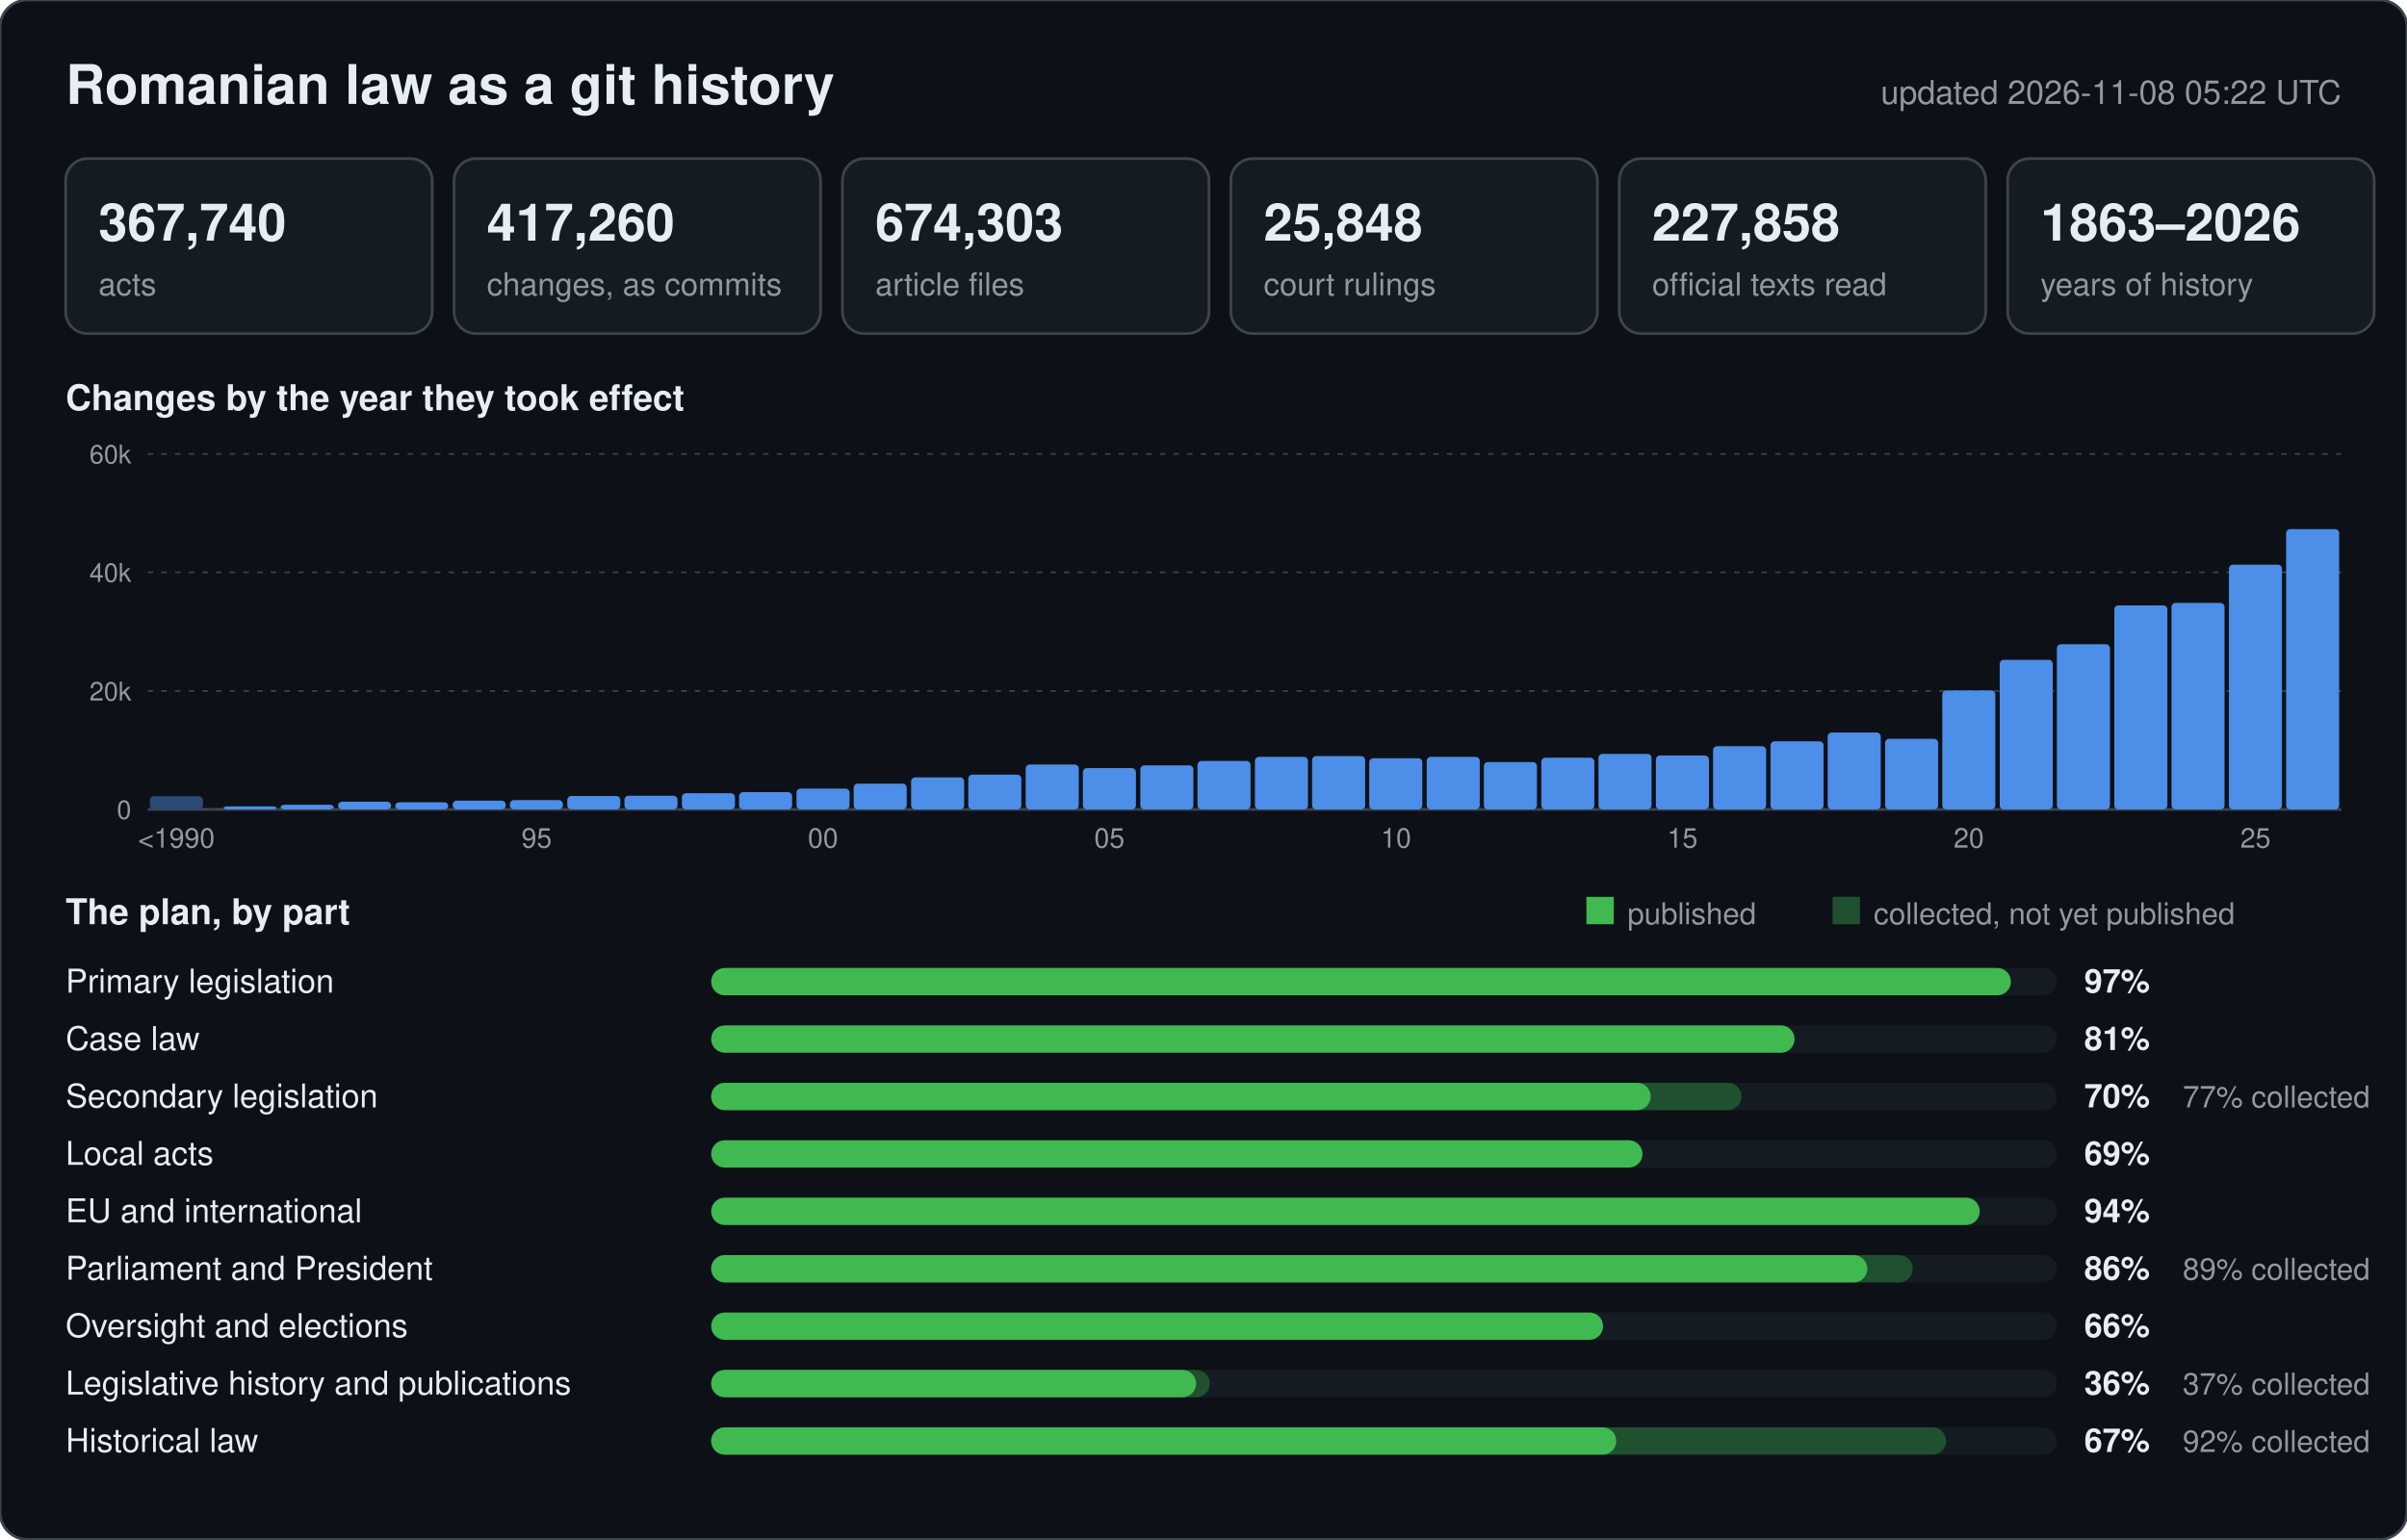
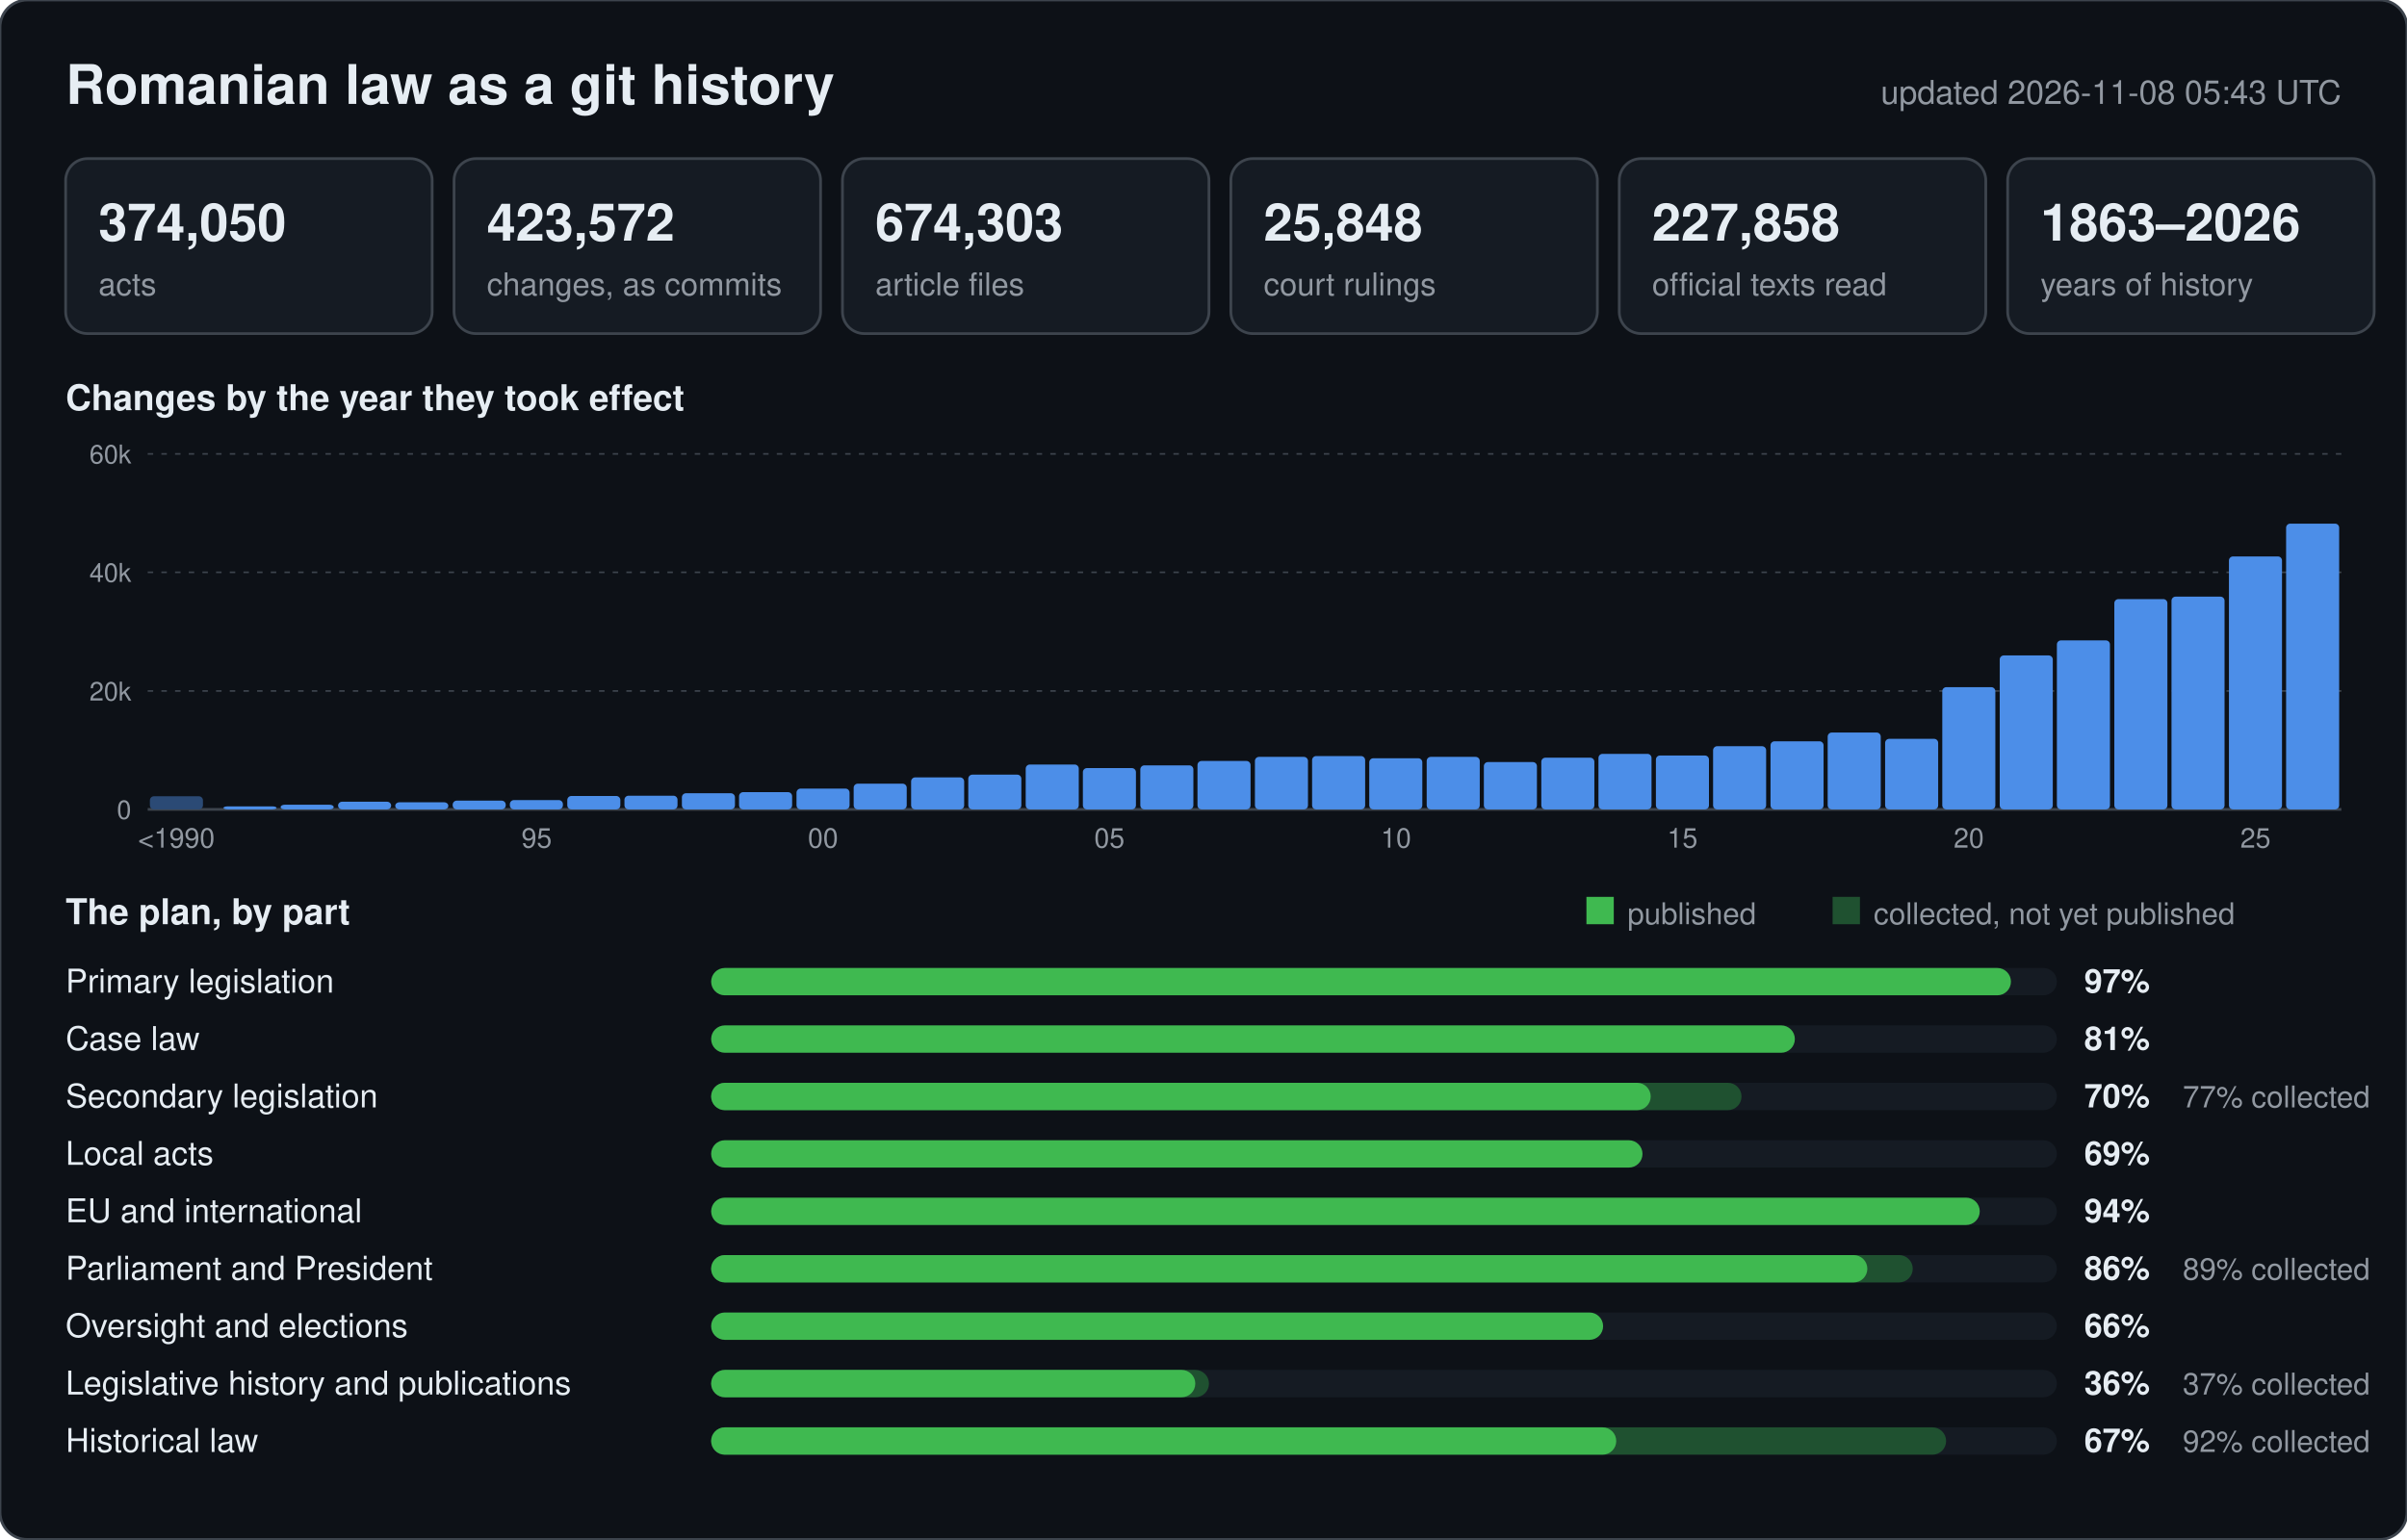
<svg xmlns="http://www.w3.org/2000/svg" width="880" height="563" viewBox="0 0 880 563" font-family="-apple-system,BlinkMacSystemFont,Segoe UI,Helvetica,Arial,sans-serif">
  <rect width="880" height="563" rx="10" fill="#0d1117" stroke="#3d444d" />
  <text x="24" y="38" font-size="20" font-weight="600" fill="#e6edf3">Romanian law as a git history</text>
-   <text x="856" y="38" font-size="12" text-anchor="end" fill="#9198a1">updated 2026-11-08 05:22 UTC</text>
+   <text x="856" y="38" font-size="12" text-anchor="end" fill="#9198a1">updated 2026-11-08 05:43 UTC</text>
  <rect x="24" y="58" width="134" height="64" rx="8" fill="#151b23" stroke="#3d444d" />
-   <text x="36" y="88" font-size="19" font-weight="600" fill="#e6edf3">367,740</text>
+   <text x="36" y="88" font-size="19" font-weight="600" fill="#e6edf3">374,050</text>
  <text x="36" y="108" font-size="11.5" fill="#9198a1">acts</text>
  <rect x="166" y="58" width="134" height="64" rx="8" fill="#151b23" stroke="#3d444d" />
-   <text x="178" y="88" font-size="19" font-weight="600" fill="#e6edf3">417,260</text>
+   <text x="178" y="88" font-size="19" font-weight="600" fill="#e6edf3">423,572</text>
  <text x="178" y="108" font-size="11.5" fill="#9198a1">changes, as commits</text>
  <rect x="308" y="58" width="134" height="64" rx="8" fill="#151b23" stroke="#3d444d" />
  <text x="320" y="88" font-size="19" font-weight="600" fill="#e6edf3">674,303</text>
  <text x="320" y="108" font-size="11.5" fill="#9198a1">article files</text>
  <rect x="450" y="58" width="134" height="64" rx="8" fill="#151b23" stroke="#3d444d" />
  <text x="462" y="88" font-size="19" font-weight="600" fill="#e6edf3">25,848</text>
  <text x="462" y="108" font-size="11.5" fill="#9198a1">court rulings</text>
  <rect x="592" y="58" width="134" height="64" rx="8" fill="#151b23" stroke="#3d444d" />
  <text x="604" y="88" font-size="19" font-weight="600" fill="#e6edf3">227,858</text>
  <text x="604" y="108" font-size="11.5" fill="#9198a1">official texts read</text>
  <rect x="734" y="58" width="134" height="64" rx="8" fill="#151b23" stroke="#3d444d" />
  <text x="746" y="88" font-size="19" font-weight="600" fill="#e6edf3">1863–2026</text>
  <text x="746" y="108" font-size="11.5" fill="#9198a1">years of history</text>
  <text x="24" y="150" font-size="13" font-weight="600" fill="#e6edf3">Changes by the year they took effect</text>
  <line x1="54" y1="296.0" x2="856" y2="296.0" stroke="#3d444d" stroke-width="1" />
  <text x="48" y="299.5" font-size="9.5" text-anchor="end" fill="#9198a1">0</text>
  <line x1="54" y1="252.7" x2="856" y2="252.7" stroke="#3d444d" stroke-width="0.6" stroke-dasharray="2 3" />
  <text x="48" y="256.2" font-size="9.5" text-anchor="end" fill="#9198a1">20k</text>
  <line x1="54" y1="209.3" x2="856" y2="209.3" stroke="#3d444d" stroke-width="0.6" stroke-dasharray="2 3" />
  <text x="48" y="212.8" font-size="9.5" text-anchor="end" fill="#9198a1">40k</text>
  <line x1="54" y1="166.0" x2="856" y2="166.0" stroke="#3d444d" stroke-width="0.6" stroke-dasharray="2 3" />
  <text x="48" y="169.5" font-size="9.5" text-anchor="end" fill="#9198a1">60k</text>
  <rect x="54.8" y="291.2" width="19.4" height="4.8" rx="1.5" fill="#2b4a75" />
  <text x="64.5" y="310" font-size="10" text-anchor="middle" fill="#9198a1">&lt;1990</text>
  <rect x="81.7" y="294.9" width="19.4" height="1.1" rx="1.5" fill="#4c8ee8" />
  <rect x="102.6" y="294.3" width="19.4" height="1.7" rx="1.5" fill="#4c8ee8" />
  <rect x="123.6" y="293.2" width="19.4" height="2.8" rx="1.5" fill="#4c8ee8" />
  <rect x="144.5" y="293.4" width="19.4" height="2.6" rx="1.5" fill="#4c8ee8" />
  <rect x="165.5" y="292.8" width="19.4" height="3.2" rx="1.5" fill="#4c8ee8" />
  <rect x="186.4" y="292.6" width="19.4" height="3.4" rx="1.5" fill="#4c8ee8" />
  <text x="196.2" y="310" font-size="10" text-anchor="middle" fill="#9198a1">95</text>
  <rect x="207.4" y="291.1" width="19.4" height="4.9" rx="1.5" fill="#4c8ee8" />
  <rect x="228.3" y="291.0" width="19.4" height="5.0" rx="1.5" fill="#4c8ee8" />
  <rect x="249.3" y="290.1" width="19.4" height="5.9" rx="1.5" fill="#4c8ee8" />
  <rect x="270.2" y="289.7" width="19.4" height="6.3" rx="1.5" fill="#4c8ee8" />
  <rect x="291.2" y="288.4" width="19.4" height="7.6" rx="1.5" fill="#4c8ee8" />
  <text x="300.9" y="310" font-size="10" text-anchor="middle" fill="#9198a1">00</text>
  <rect x="312.1" y="286.6" width="19.4" height="9.4" rx="1.5" fill="#4c8ee8" />
  <rect x="333.1" y="284.3" width="19.4" height="11.7" rx="1.5" fill="#4c8ee8" />
  <rect x="354.0" y="283.3" width="19.4" height="12.7" rx="1.5" fill="#4c8ee8" />
  <rect x="375.0" y="279.6" width="19.4" height="16.4" rx="1.5" fill="#4c8ee8" />
  <rect x="395.9" y="280.9" width="19.4" height="15.1" rx="1.5" fill="#4c8ee8" />
  <text x="405.6" y="310" font-size="10" text-anchor="middle" fill="#9198a1">05</text>
  <rect x="416.9" y="279.9" width="19.4" height="16.1" rx="1.5" fill="#4c8ee8" />
  <rect x="437.8" y="278.3" width="19.4" height="17.7" rx="1.5" fill="#4c8ee8" />
  <rect x="458.8" y="276.8" width="19.4" height="19.2" rx="1.5" fill="#4c8ee8" />
  <rect x="479.7" y="276.5" width="19.4" height="19.5" rx="1.5" fill="#4c8ee8" />
  <rect x="500.6" y="277.3" width="19.4" height="18.7" rx="1.5" fill="#4c8ee8" />
  <text x="510.4" y="310" font-size="10" text-anchor="middle" fill="#9198a1">10</text>
  <rect x="521.6" y="276.8" width="19.4" height="19.2" rx="1.5" fill="#4c8ee8" />
  <rect x="542.5" y="278.7" width="19.4" height="17.3" rx="1.5" fill="#4c8ee8" />
  <rect x="563.5" y="277.1" width="19.4" height="18.9" rx="1.5" fill="#4c8ee8" />
  <rect x="584.4" y="275.7" width="19.4" height="20.3" rx="1.5" fill="#4c8ee8" />
  <rect x="605.4" y="276.3" width="19.4" height="19.7" rx="1.5" fill="#4c8ee8" />
  <text x="615.1" y="310" font-size="10" text-anchor="middle" fill="#9198a1">15</text>
  <rect x="626.3" y="272.9" width="19.4" height="23.1" rx="1.5" fill="#4c8ee8" />
  <rect x="647.3" y="271.1" width="19.4" height="24.9" rx="1.5" fill="#4c8ee8" />
  <rect x="668.2" y="267.9" width="19.4" height="28.1" rx="1.5" fill="#4c8ee8" />
  <rect x="689.2" y="270.2" width="19.4" height="25.8" rx="1.5" fill="#4c8ee8" />
-   <rect x="710.1" y="252.5" width="19.4" height="43.5" rx="1.5" fill="#4c8ee8" />
+   <rect x="710.1" y="251.3" width="19.4" height="44.7" rx="1.5" fill="#4c8ee8" />
  <text x="719.8" y="310" font-size="10" text-anchor="middle" fill="#9198a1">20</text>
-   <rect x="731.1" y="241.3" width="19.4" height="54.7" rx="1.5" fill="#4c8ee8" />
-   <rect x="752.0" y="235.6" width="19.4" height="60.4" rx="1.5" fill="#4c8ee8" />
-   <rect x="773.0" y="221.4" width="19.4" height="74.6" rx="1.5" fill="#4c8ee8" />
-   <rect x="793.9" y="220.5" width="19.4" height="75.5" rx="1.5" fill="#4c8ee8" />
-   <rect x="814.9" y="206.5" width="19.4" height="89.5" rx="1.5" fill="#4c8ee8" />
+   <rect x="731.1" y="239.7" width="19.4" height="56.3" rx="1.5" fill="#4c8ee8" />
+   <rect x="752.0" y="234.2" width="19.4" height="61.8" rx="1.5" fill="#4c8ee8" />
+   <rect x="773.0" y="219.1" width="19.4" height="76.9" rx="1.5" fill="#4c8ee8" />
+   <rect x="793.9" y="218.2" width="19.4" height="77.8" rx="1.5" fill="#4c8ee8" />
+   <rect x="814.9" y="203.5" width="19.4" height="92.5" rx="1.5" fill="#4c8ee8" />
  <text x="824.6" y="310" font-size="10" text-anchor="middle" fill="#9198a1">25</text>
-   <rect x="835.8" y="193.5" width="19.4" height="102.5" rx="1.5" fill="#4c8ee8" />
+   <rect x="835.8" y="191.5" width="19.4" height="104.5" rx="1.5" fill="#4c8ee8" />
  <text x="24" y="338" font-size="13" font-weight="600" fill="#e6edf3">The plan, by part</text>
  <rect x="580" y="328" width="10" height="10" fill="#3fb950" />
  <text x="595" y="338" font-size="11" fill="#9198a1">published</text>
  <rect x="670" y="328" width="10" height="10" fill="#1f5130" />
  <text x="685" y="338" font-size="11" fill="#9198a1">collected, not yet published</text>
  <text x="24" y="363" font-size="12" fill="#e6edf3">Primary legislation</text>
  <rect x="260" y="354" width="492" height="10" rx="5" fill="#151b23" />
  <rect x="260" y="354" width="475.2" height="10" rx="5" fill="#3fb950" />
  <text x="762" y="363" font-size="12" font-weight="600" fill="#e6edf3">97%</text>
  <text x="24" y="384" font-size="12" fill="#e6edf3">Case law</text>
  <rect x="260" y="375" width="492" height="10" rx="5" fill="#151b23" />
-   <rect x="260" y="375" width="396.1" height="10" rx="5" fill="#3fb950" />
+   <rect x="260" y="375" width="396.2" height="10" rx="5" fill="#3fb950" />
  <text x="762" y="384" font-size="12" font-weight="600" fill="#e6edf3">81%</text>
  <text x="24" y="405" font-size="12" fill="#e6edf3">Secondary legislation</text>
  <rect x="260" y="396" width="492" height="10" rx="5" fill="#151b23" />
  <rect x="260" y="396" width="376.7" height="10" rx="5" fill="#1f5130" />
  <rect x="260" y="396" width="343.5" height="10" rx="5" fill="#3fb950" />
  <text x="762" y="405" font-size="12" font-weight="600" fill="#e6edf3">70%</text>
  <text x="798" y="405" font-size="11" fill="#9198a1">77% collected</text>
  <text x="24" y="426" font-size="12" fill="#e6edf3">Local acts</text>
  <rect x="260" y="417" width="492" height="10" rx="5" fill="#151b23" />
  <rect x="260" y="417" width="340.5" height="10" rx="5" fill="#3fb950" />
  <text x="762" y="426" font-size="12" font-weight="600" fill="#e6edf3">69%</text>
  <text x="24" y="447" font-size="12" fill="#e6edf3">EU and international</text>
  <rect x="260" y="438" width="492" height="10" rx="5" fill="#151b23" />
  <rect x="260" y="438" width="463.8" height="10" rx="5" fill="#3fb950" />
  <text x="762" y="447" font-size="12" font-weight="600" fill="#e6edf3">94%</text>
  <text x="24" y="468" font-size="12" fill="#e6edf3">Parliament and President</text>
  <rect x="260" y="459" width="492" height="10" rx="5" fill="#151b23" />
  <rect x="260" y="459" width="439.3" height="10" rx="5" fill="#1f5130" />
  <rect x="260" y="459" width="422.7" height="10" rx="5" fill="#3fb950" />
  <text x="762" y="468" font-size="12" font-weight="600" fill="#e6edf3">86%</text>
  <text x="798" y="468" font-size="11" fill="#9198a1">89% collected</text>
  <text x="24" y="489" font-size="12" fill="#e6edf3">Oversight and elections</text>
  <rect x="260" y="480" width="492" height="10" rx="5" fill="#151b23" />
  <rect x="260" y="480" width="326.1" height="10" rx="5" fill="#3fb950" />
  <text x="762" y="489" font-size="12" font-weight="600" fill="#e6edf3">66%</text>
  <text x="24" y="510" font-size="12" fill="#e6edf3">Legislative history and publications</text>
  <rect x="260" y="501" width="492" height="10" rx="5" fill="#151b23" />
-   <rect x="260" y="501" width="182.3" height="10" rx="5" fill="#1f5130" />
-   <rect x="260" y="501" width="177.3" height="10" rx="5" fill="#3fb950" />
+   <rect x="260" y="501" width="182.0" height="10" rx="5" fill="#1f5130" />
+   <rect x="260" y="501" width="177.0" height="10" rx="5" fill="#3fb950" />
  <text x="762" y="510" font-size="12" font-weight="600" fill="#e6edf3">36%</text>
  <text x="798" y="510" font-size="11" fill="#9198a1">37% collected</text>
  <text x="24" y="531" font-size="12" fill="#e6edf3">Historical law</text>
  <rect x="260" y="522" width="492" height="10" rx="5" fill="#151b23" />
  <rect x="260" y="522" width="451.5" height="10" rx="5" fill="#1f5130" />
  <rect x="260" y="522" width="330.9" height="10" rx="5" fill="#3fb950" />
  <text x="762" y="531" font-size="12" font-weight="600" fill="#e6edf3">67%</text>
  <text x="798" y="531" font-size="11" fill="#9198a1">92% collected</text>
</svg>
